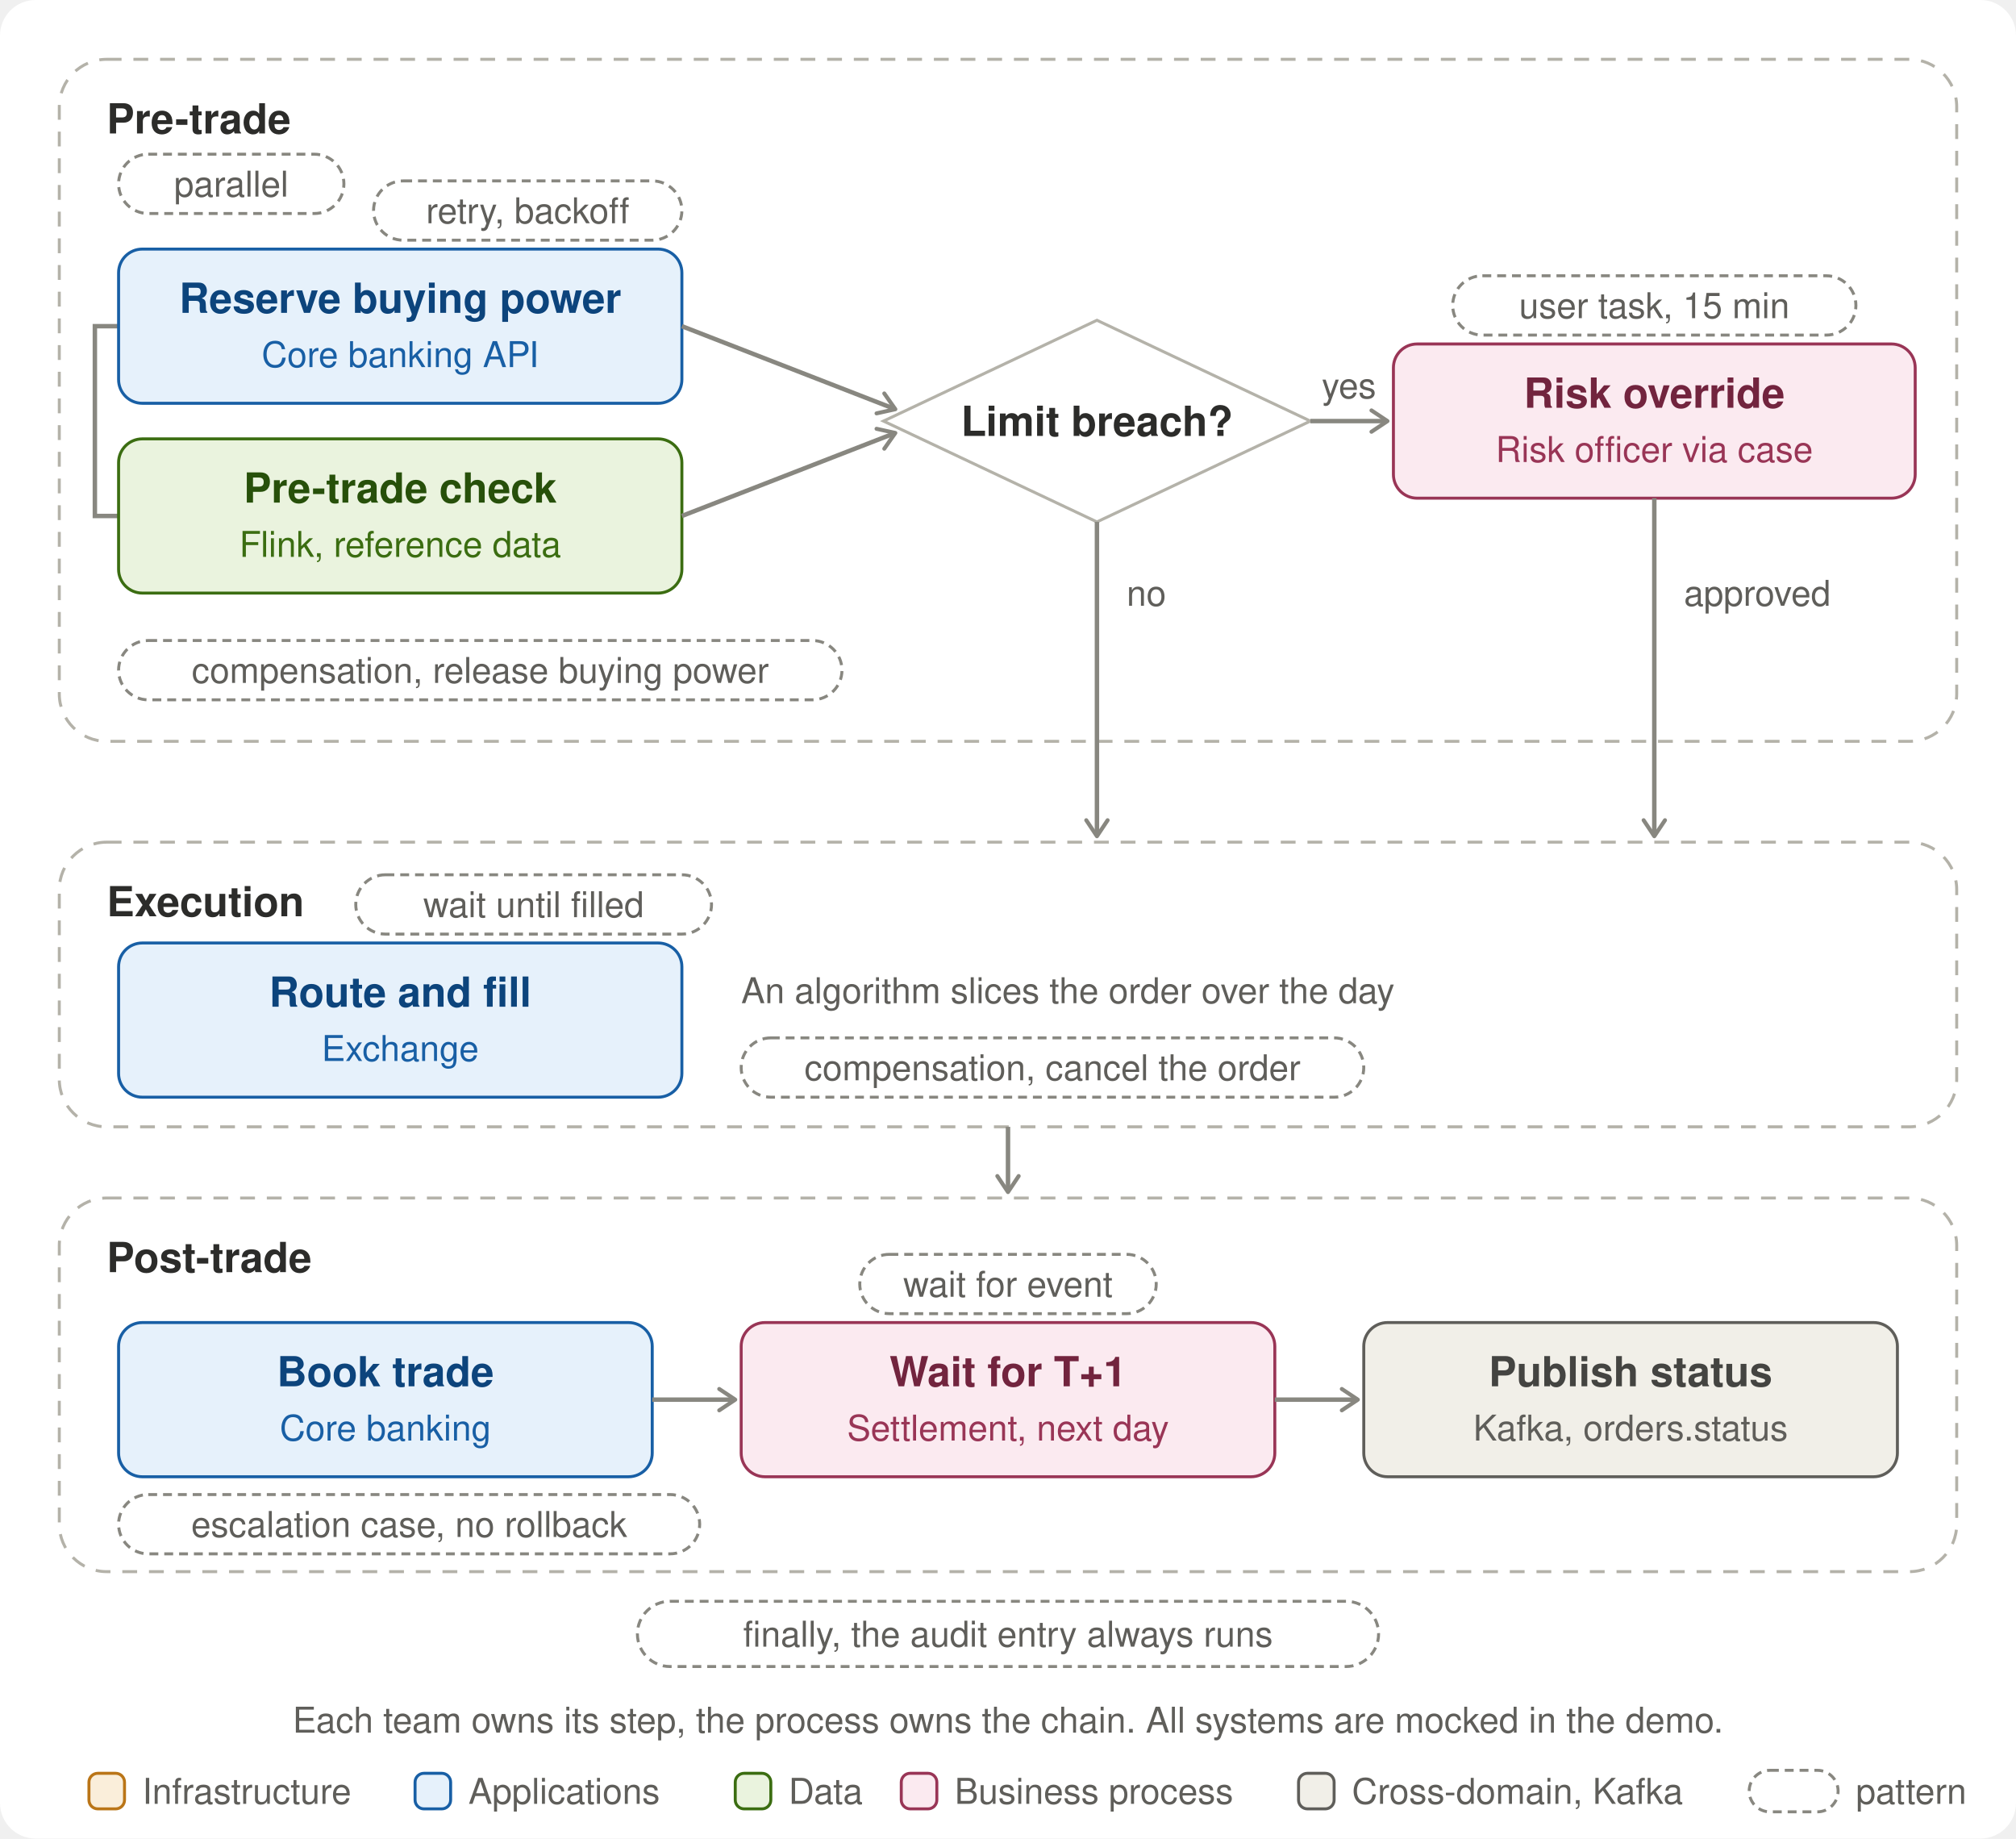
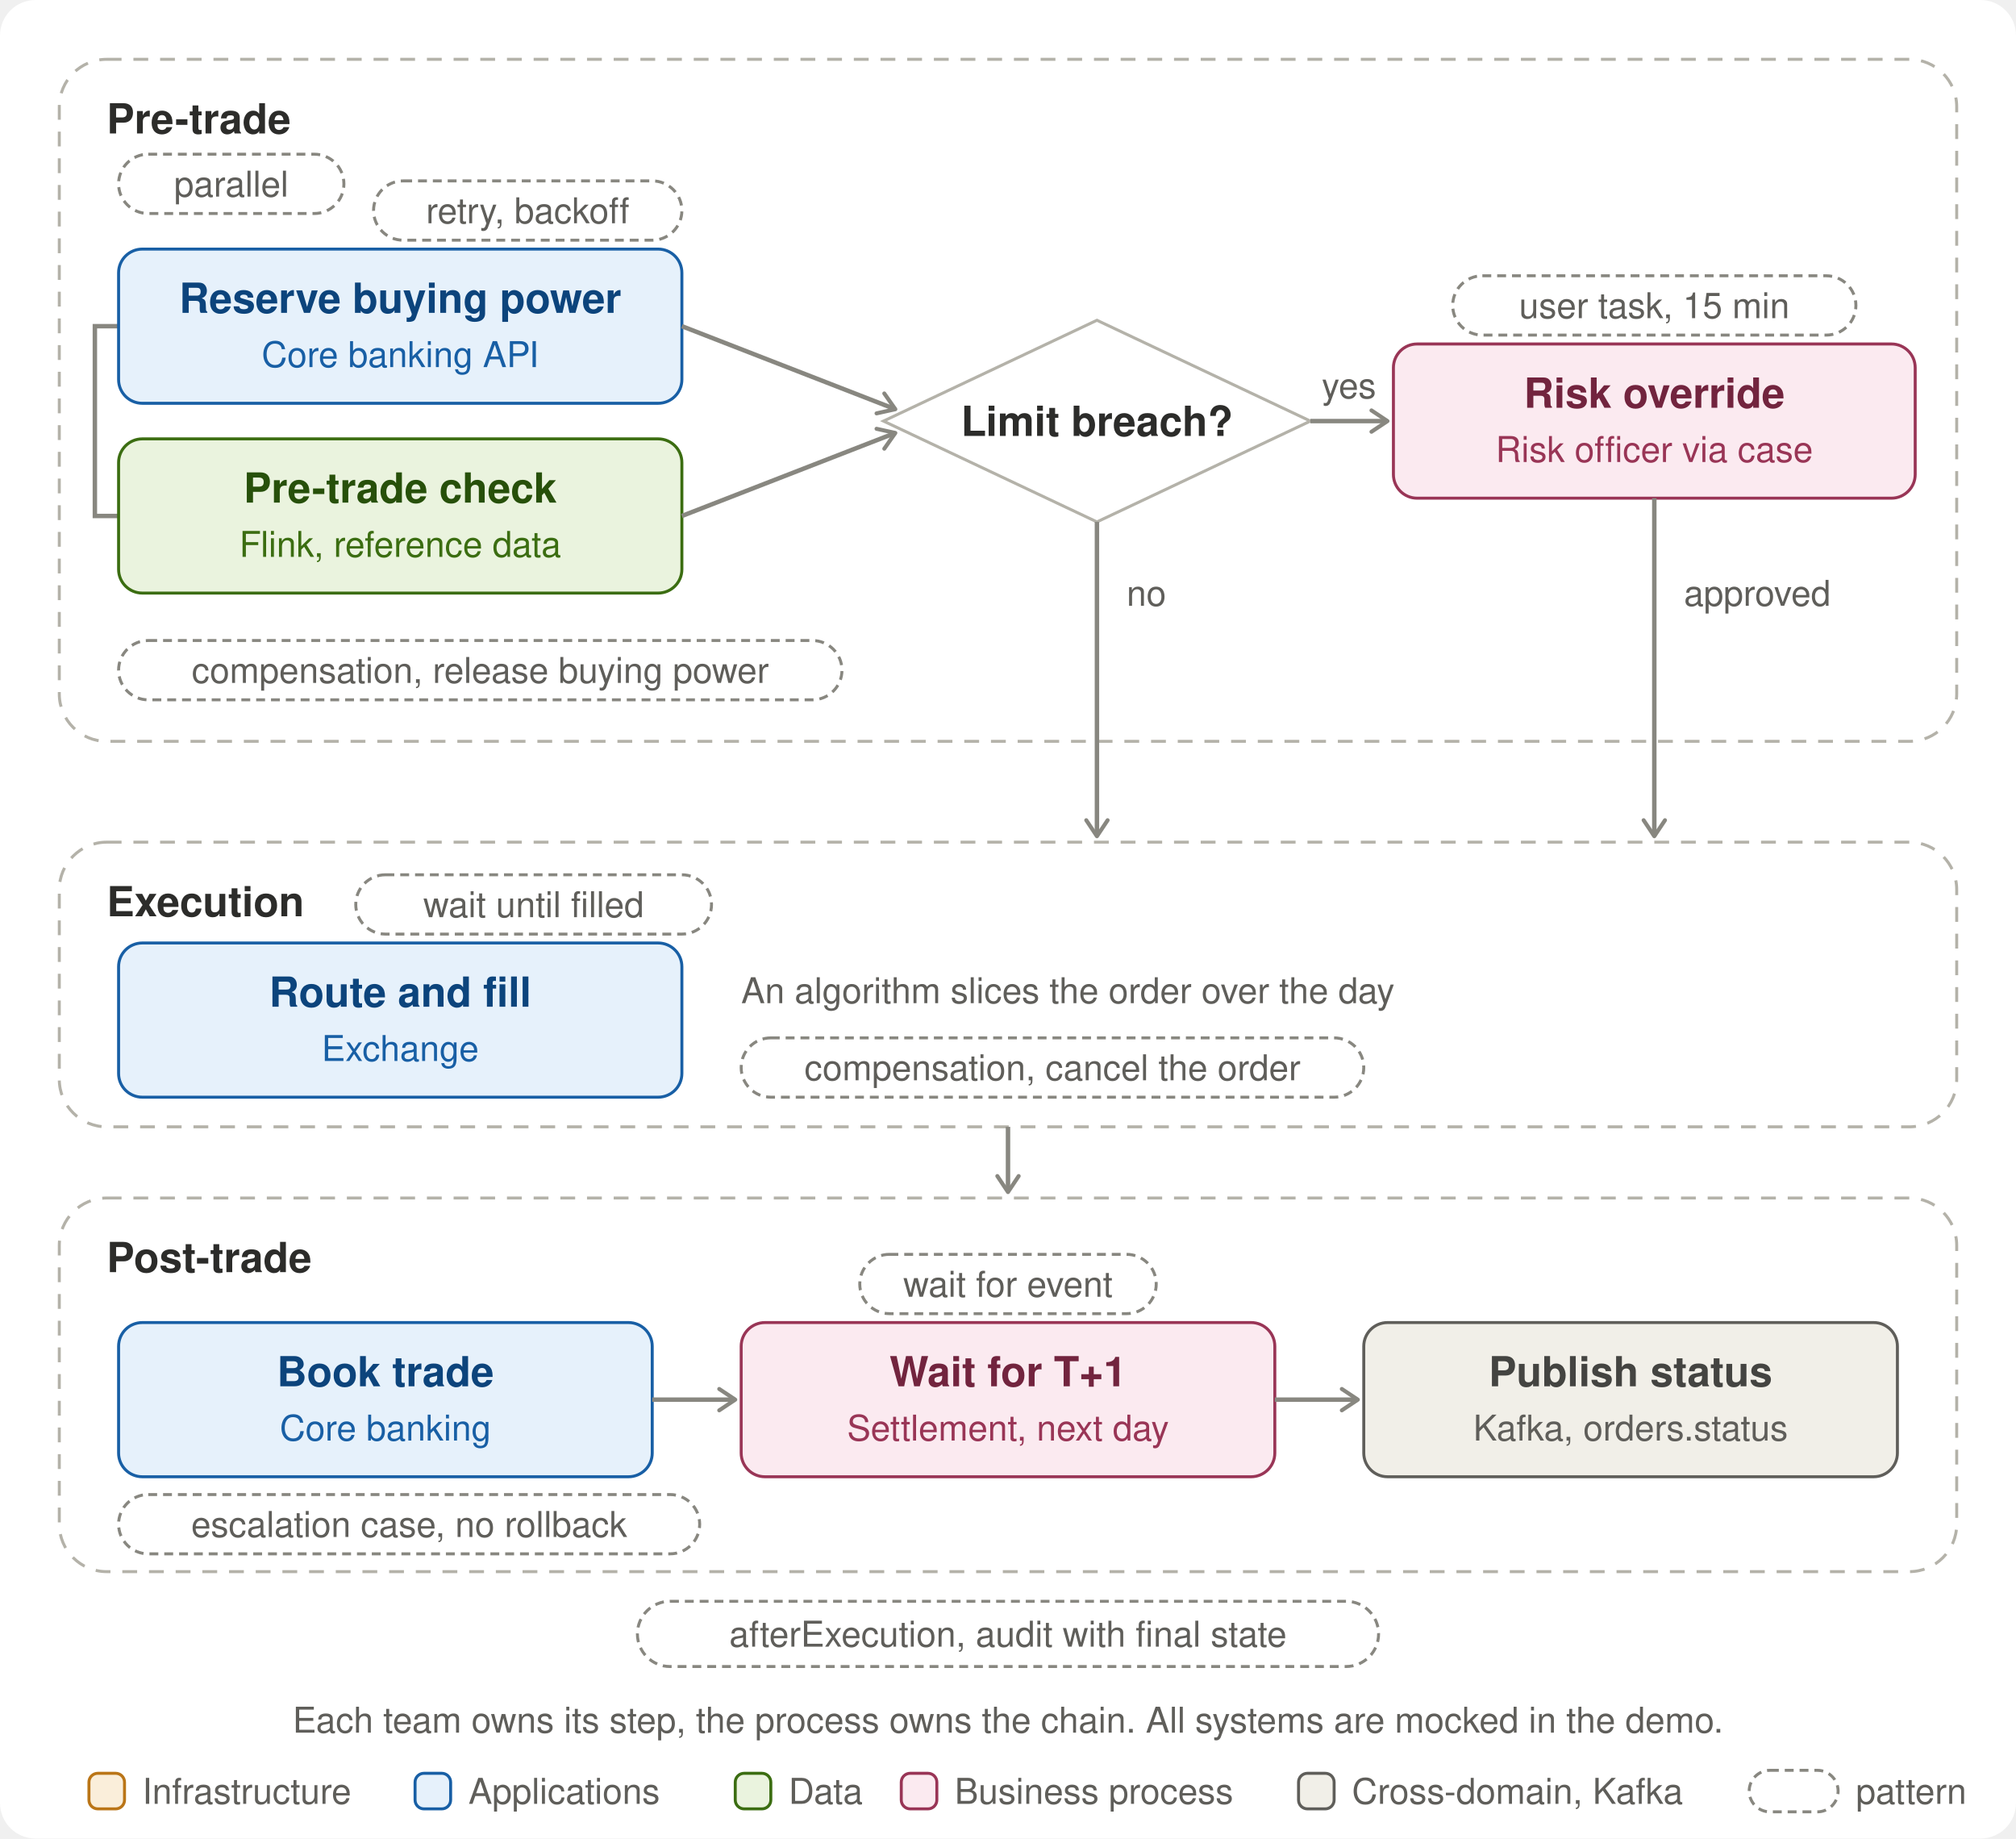
<svg xmlns="http://www.w3.org/2000/svg" width="1360" height="1240" viewBox="0 0 680 620" font-family="Helvetica, Arial, sans-serif" role="img">
  <defs>
    <marker id="a" viewBox="0 0 10 10" refX="8" refY="5" markerWidth="6" markerHeight="6" orient="auto-start-reverse">
      <path d="M2 1L8 5L2 9" fill="none" stroke="#888780" stroke-width="1.5" stroke-linecap="round" stroke-linejoin="round" />
    </marker>
  </defs>
  <rect width="680" height="620" rx="12" fill="#FFFFFF" />
  <rect x="20" y="20" width="640" height="230" rx="16" fill="none" stroke="#B4B2A9" stroke-width="1" stroke-dasharray="5 4" />
  <text x="36" y="45.0" font-size="14" font-weight="bold" fill="#2C2C2A" text-anchor="start">Pre-trade</text>
  <rect x="40" y="52" width="76" height="20" rx="10.0" fill="#FFFFFF" stroke="#888780" stroke-width="1" stroke-dasharray="3 2" />
  <text x="78.0" y="66.3" font-size="12" fill="#5F5E5A" text-anchor="middle">parallel</text>
  <path d="M40 110 H32 V174 H40" fill="none" stroke="#888780" stroke-width="1.5" />
  <rect x="40" y="84" width="190" height="52" rx="8" fill="#E6F1FB" stroke="#185FA5" stroke-width="1" />
  <text x="135.0" y="105.5" font-size="14" font-weight="bold" fill="#0C447C" text-anchor="middle">Reserve buying power</text>
  <text x="135.0" y="123.8" font-size="12" fill="#185FA5" text-anchor="middle">Core banking API</text>
  <rect x="126" y="61" width="104" height="20" rx="10.0" fill="#FFFFFF" stroke="#888780" stroke-width="1" stroke-dasharray="3 2" />
  <text x="178.0" y="75.3" font-size="12" fill="#5F5E5A" text-anchor="middle">retry, backoff</text>
  <rect x="40" y="148" width="190" height="52" rx="8" fill="#EAF3DE" stroke="#3B6D11" stroke-width="1" />
  <text x="135.0" y="169.5" font-size="14" font-weight="bold" fill="#27500A" text-anchor="middle">Pre-trade check</text>
  <text x="135.0" y="187.8" font-size="12" fill="#3B6D11" text-anchor="middle">Flink, reference data</text>
  <polygon points="298,142 370,108 442,142 370,176" fill="#FFFFFF" stroke="#B4B2A9" stroke-width="1" />
  <text x="370" y="147.0" font-size="14" font-weight="bold" fill="#2C2C2A" text-anchor="middle">Limit breach?</text>
  <line x1="230" y1="110" x2="302" y2="138" stroke="#888780" stroke-width="1.5" marker-end="url(#a)" />
  <line x1="230" y1="174" x2="302" y2="146" stroke="#888780" stroke-width="1.5" marker-end="url(#a)" />
  <rect x="470" y="116" width="176" height="52" rx="8" fill="#FBEAF0" stroke="#993556" stroke-width="1" />
  <text x="558.0" y="137.5" font-size="14" font-weight="bold" fill="#72243E" text-anchor="middle">Risk override</text>
  <text x="558.0" y="155.8" font-size="12" fill="#993556" text-anchor="middle">Risk officer via case</text>
  <rect x="490" y="93" width="136" height="20" rx="10.0" fill="#FFFFFF" stroke="#888780" stroke-width="1" stroke-dasharray="3 2" />
  <text x="558.0" y="107.3" font-size="12" fill="#5F5E5A" text-anchor="middle">user task, 15 min</text>
  <line x1="442" y1="142" x2="468" y2="142" stroke="#888780" stroke-width="1.5" marker-end="url(#a)" />
  <text x="455" y="134.3" font-size="12" fill="#5F5E5A" text-anchor="middle">yes</text>
  <rect x="40" y="216" width="244" height="20" rx="10.0" fill="#FFFFFF" stroke="#888780" stroke-width="1" stroke-dasharray="3 2" />
  <text x="162.0" y="230.3" font-size="12" fill="#5F5E5A" text-anchor="middle">compensation, release buying power</text>
  <line x1="370" y1="176" x2="370" y2="282" stroke="#888780" stroke-width="1.5" marker-end="url(#a)" />
  <text x="380" y="204.3" font-size="12" fill="#5F5E5A" text-anchor="start">no</text>
  <line x1="558" y1="168" x2="558" y2="282" stroke="#888780" stroke-width="1.5" marker-end="url(#a)" />
  <text x="568" y="204.3" font-size="12" fill="#5F5E5A" text-anchor="start">approved</text>
  <rect x="20" y="284" width="640" height="96" rx="16" fill="none" stroke="#B4B2A9" stroke-width="1" stroke-dasharray="5 4" />
  <text x="36" y="309.0" font-size="14" font-weight="bold" fill="#2C2C2A" text-anchor="start">Execution</text>
  <rect x="40" y="318" width="190" height="52" rx="8" fill="#E6F1FB" stroke="#185FA5" stroke-width="1" />
  <text x="135.0" y="339.5" font-size="14" font-weight="bold" fill="#0C447C" text-anchor="middle">Route and fill</text>
  <text x="135.0" y="357.8" font-size="12" fill="#185FA5" text-anchor="middle">Exchange</text>
  <rect x="120" y="295" width="120" height="20" rx="10.0" fill="#FFFFFF" stroke="#888780" stroke-width="1" stroke-dasharray="3 2" />
  <text x="180.0" y="309.3" font-size="12" fill="#5F5E5A" text-anchor="middle">wait until filled</text>
  <text x="250" y="338.3" font-size="12" fill="#5F5E5A" text-anchor="start">An algorithm slices the order over the day</text>
  <rect x="250" y="350" width="210" height="20" rx="10.0" fill="#FFFFFF" stroke="#888780" stroke-width="1" stroke-dasharray="3 2" />
  <text x="355.0" y="364.3" font-size="12" fill="#5F5E5A" text-anchor="middle">compensation, cancel the order</text>
  <line x1="340" y1="380" x2="340" y2="402" stroke="#888780" stroke-width="1.5" marker-end="url(#a)" />
  <rect x="20" y="404" width="640" height="126" rx="16" fill="none" stroke="#B4B2A9" stroke-width="1" stroke-dasharray="5 4" />
  <text x="36" y="429.0" font-size="14" font-weight="bold" fill="#2C2C2A" text-anchor="start">Post-trade</text>
  <rect x="40" y="446" width="180" height="52" rx="8" fill="#E6F1FB" stroke="#185FA5" stroke-width="1" />
  <text x="130.0" y="467.5" font-size="14" font-weight="bold" fill="#0C447C" text-anchor="middle">Book trade</text>
  <text x="130.0" y="485.8" font-size="12" fill="#185FA5" text-anchor="middle">Core banking</text>
  <rect x="250" y="446" width="180" height="52" rx="8" fill="#FBEAF0" stroke="#993556" stroke-width="1" />
  <text x="340.0" y="467.5" font-size="14" font-weight="bold" fill="#72243E" text-anchor="middle">Wait for T+1</text>
  <text x="340.0" y="485.8" font-size="12" fill="#993556" text-anchor="middle">Settlement, next day</text>
  <rect x="290" y="423" width="100" height="20" rx="10.0" fill="#FFFFFF" stroke="#888780" stroke-width="1" stroke-dasharray="3 2" />
  <text x="340.0" y="437.3" font-size="12" fill="#5F5E5A" text-anchor="middle">wait for event</text>
  <rect x="460" y="446" width="180" height="52" rx="8" fill="#F1EFE8" stroke="#5F5E5A" stroke-width="1" />
  <text x="550.0" y="467.5" font-size="14" font-weight="bold" fill="#444441" text-anchor="middle">Publish status</text>
  <text x="550.0" y="485.8" font-size="12" fill="#5F5E5A" text-anchor="middle">Kafka, orders.status</text>
  <line x1="220" y1="472" x2="248" y2="472" stroke="#888780" stroke-width="1.5" marker-end="url(#a)" />
  <line x1="430" y1="472" x2="458" y2="472" stroke="#888780" stroke-width="1.5" marker-end="url(#a)" />
  <rect x="40" y="504" width="196" height="20" rx="10.0" fill="#FFFFFF" stroke="#888780" stroke-width="1" stroke-dasharray="3 2" />
  <text x="138.0" y="518.3" font-size="12" fill="#5F5E5A" text-anchor="middle">escalation case, no rollback</text>
  <rect x="215" y="540" width="250" height="22" rx="11.0" fill="#FFFFFF" stroke="#888780" stroke-width="1" stroke-dasharray="3 2" />
-   <text x="340.0" y="555.3" font-size="12" fill="#5F5E5A" text-anchor="middle">finally, the audit entry always runs</text>
+   <text x="340.0" y="555.3" font-size="12" fill="#5F5E5A" text-anchor="middle">afterExecution, audit with final state</text>
  <text x="340" y="584.3" font-size="12" fill="#5F5E5A" text-anchor="middle">Each team owns its step, the process owns the chain. All systems are mocked in the demo.</text>
  <rect x="30" y="598" width="12" height="12" rx="3" fill="#FAEEDA" stroke="#BA7517" stroke-width="1" />
  <text x="48" y="608.3" font-size="12" fill="#5F5E5A" text-anchor="start">Infrastructure</text>
  <rect x="140" y="598" width="12" height="12" rx="3" fill="#E6F1FB" stroke="#185FA5" stroke-width="1" />
  <text x="158" y="608.3" font-size="12" fill="#5F5E5A" text-anchor="start">Applications</text>
  <rect x="248" y="598" width="12" height="12" rx="3" fill="#EAF3DE" stroke="#3B6D11" stroke-width="1" />
  <text x="266" y="608.3" font-size="12" fill="#5F5E5A" text-anchor="start">Data</text>
  <rect x="304" y="598" width="12" height="12" rx="3" fill="#FBEAF0" stroke="#993556" stroke-width="1" />
  <text x="322" y="608.3" font-size="12" fill="#5F5E5A" text-anchor="start">Business process</text>
  <rect x="438" y="598" width="12" height="12" rx="3" fill="#F1EFE8" stroke="#5F5E5A" stroke-width="1" />
  <text x="456" y="608.3" font-size="12" fill="#5F5E5A" text-anchor="start">Cross-domain, Kafka</text>
  <rect x="590" y="597" width="30" height="14" rx="7" fill="#FFFFFF" stroke="#888780" stroke-width="1" stroke-dasharray="3 2" />
  <text x="626" y="608.3" font-size="12" fill="#5F5E5A" text-anchor="start">pattern</text>
</svg>
